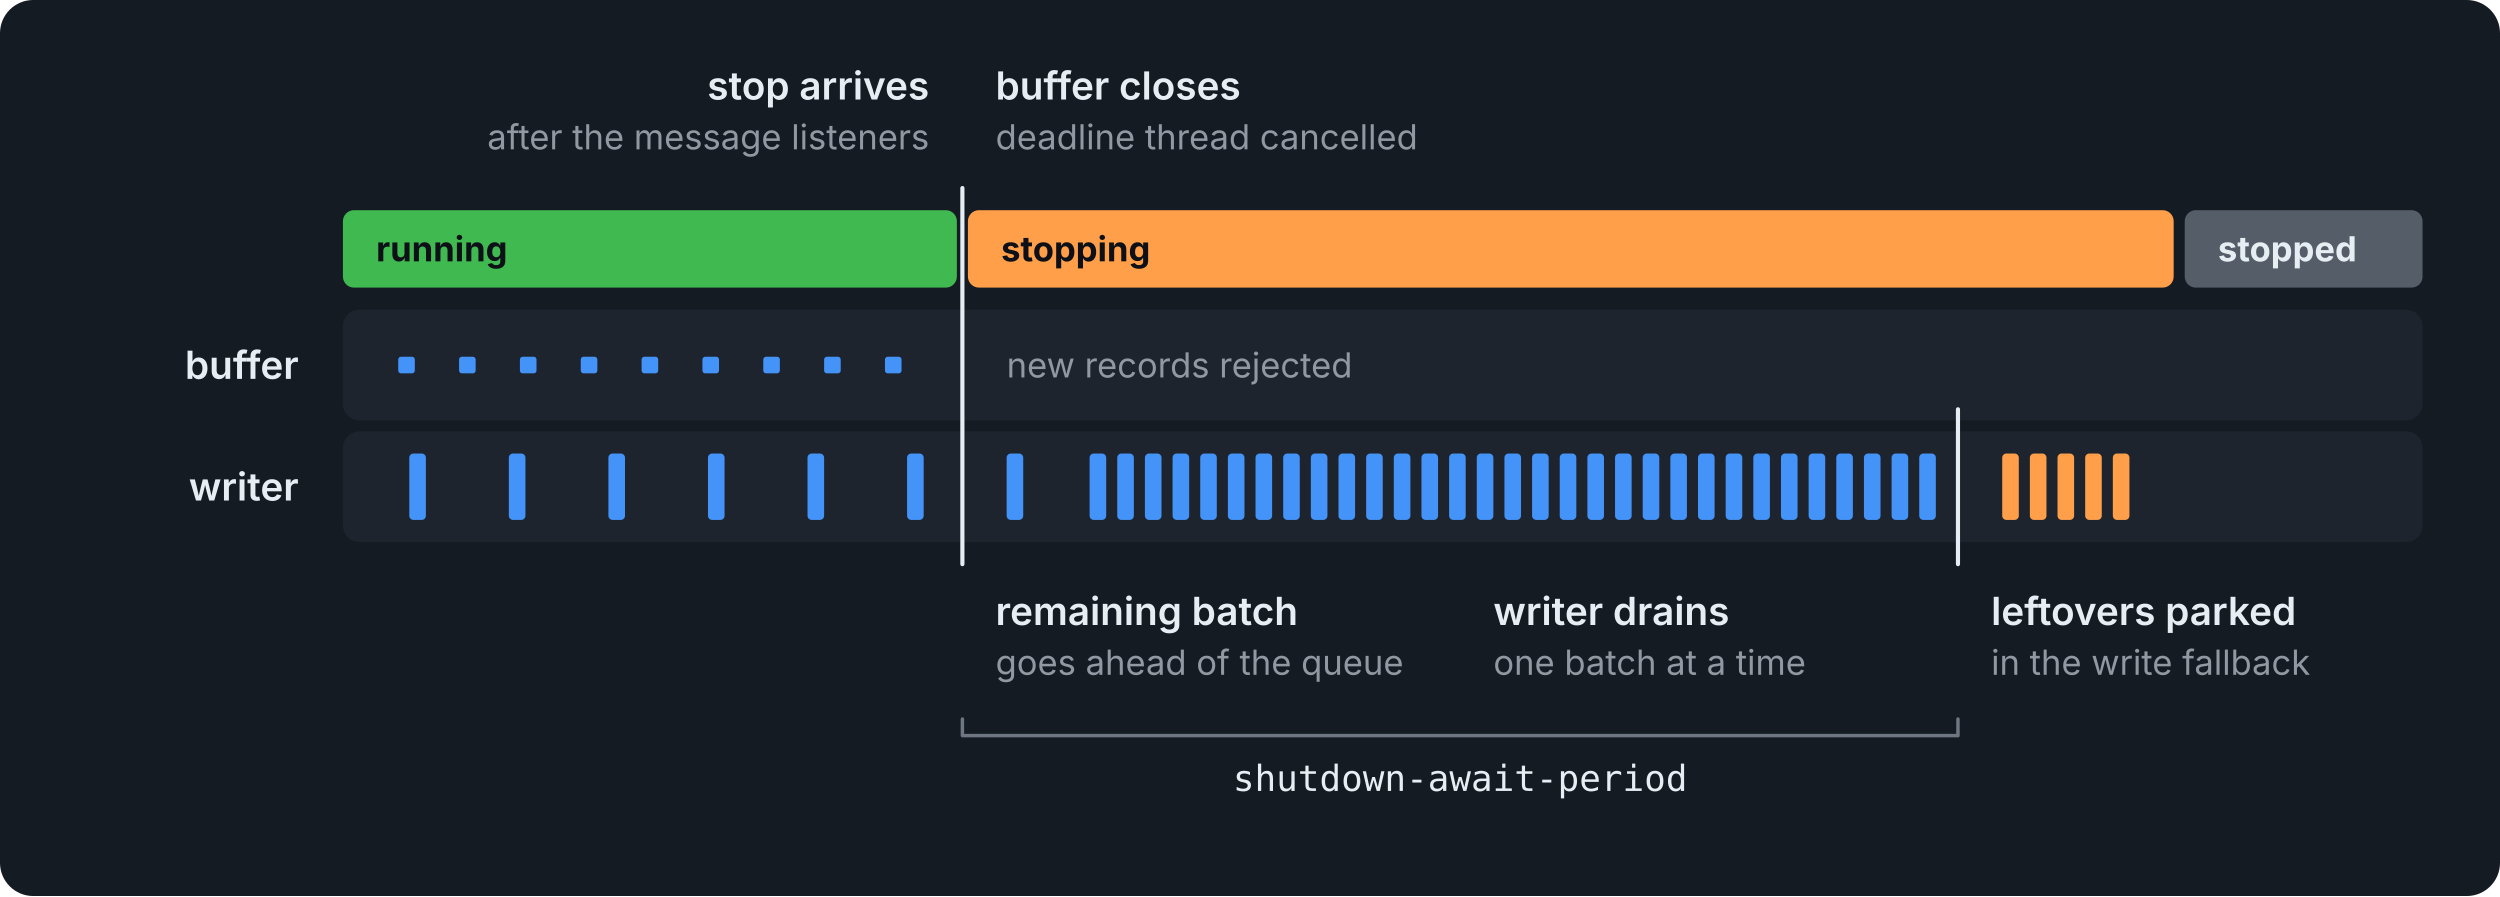
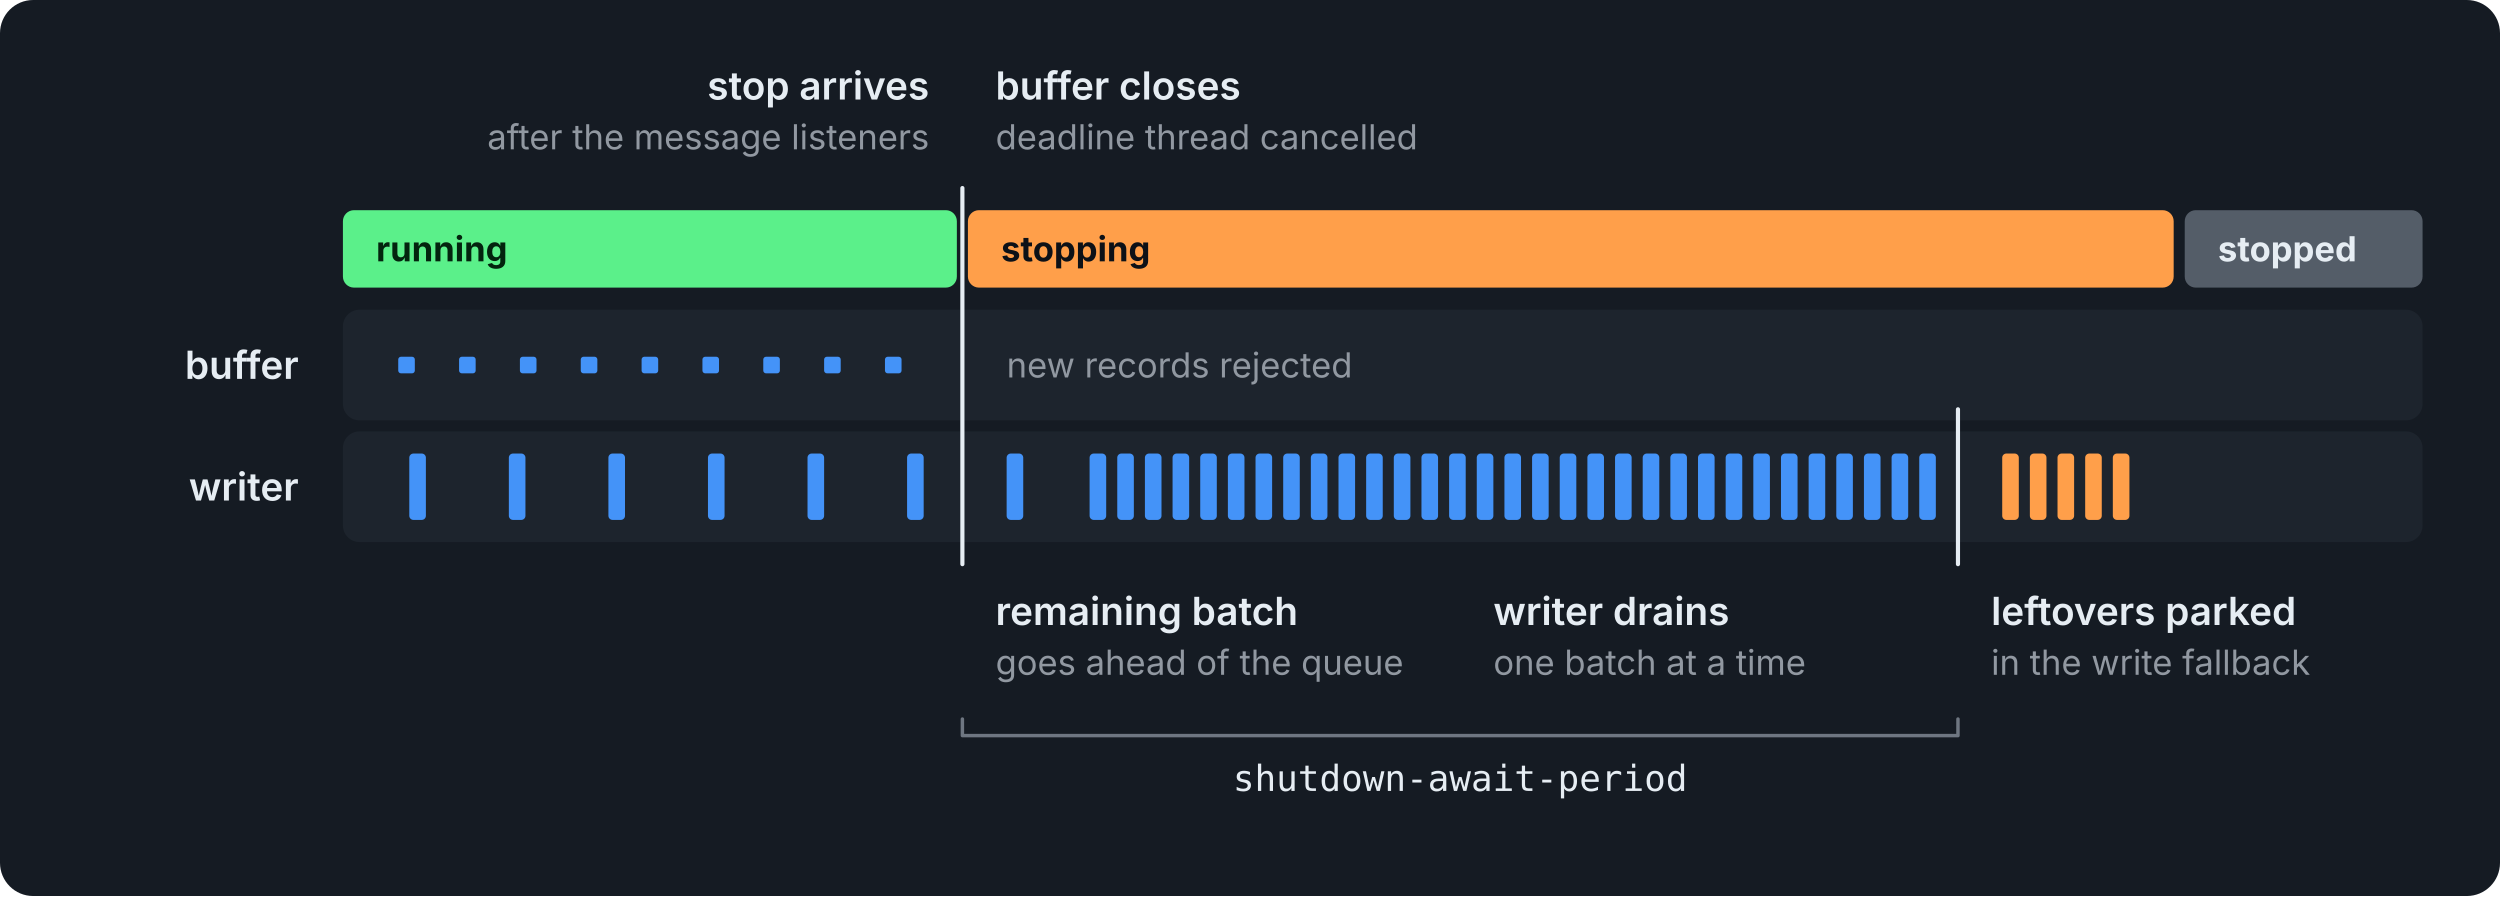
<svg xmlns="http://www.w3.org/2000/svg" viewBox="0 0 904 324" width="904" height="324" role="img">
  <rect width="904" height="324" rx="12" fill="#151B23" />
  <g transform="translate(12,12)">
-     <rect x="112.0" y="64.0" width="222.0" height="28.0" rx="4" fill="#3FB950" />
-     <text x="124.0" y="82.5" font-family="-apple-system, BlinkMacSystemFont, 'Segoe UI', Inter, Helvetica, Arial, sans-serif" font-size="12.5" font-weight="650" fill="#0D1117" text-anchor="start">running</text>
+     <rect x="112.0" y="64.0" width="222.0" height="28.0" rx="4" fill="#5BF08A" />
+     <text x="124.0" y="82.5" font-family="-apple-system, BlinkMacSystemFont, 'Segoe UI', Inter, Helvetica, Arial, sans-serif" font-size="12.5" font-weight="650" fill="#03240E" text-anchor="start">running</text>
    <rect x="338.0" y="64.0" width="436.0" height="28.0" rx="4" fill="#FF9F4A" />
    <text x="350.0" y="82.5" font-family="-apple-system, BlinkMacSystemFont, 'Segoe UI', Inter, Helvetica, Arial, sans-serif" font-size="12.5" font-weight="650" fill="#0D1117" text-anchor="start">stopping</text>
    <rect x="778.0" y="64.0" width="86.0" height="28.0" rx="4" fill="#545D68" />
    <text x="790.0" y="82.5" font-family="-apple-system, BlinkMacSystemFont, 'Segoe UI', Inter, Helvetica, Arial, sans-serif" font-size="12.5" font-weight="650" fill="#E6EDF3" text-anchor="start">stopped</text>
    <text x="96.0" y="125.0" font-family="-apple-system, BlinkMacSystemFont, 'Segoe UI', Inter, Helvetica, Arial, sans-serif" font-size="14" font-weight="600" fill="#E6EDF3" text-anchor="end">buffer</text>
    <text x="96.0" y="169.0" font-family="-apple-system, BlinkMacSystemFont, 'Segoe UI', Inter, Helvetica, Arial, sans-serif" font-size="14" font-weight="600" fill="#E6EDF3" text-anchor="end">writer</text>
    <rect x="112.0" y="100.0" width="752.0" height="40.0" rx="6" fill="#1D242D" />
    <rect x="112.0" y="144.0" width="752.0" height="40.0" rx="6" fill="#1D242D" />
    <rect x="132.0" y="117.0" width="6.0" height="6.0" rx="1" fill="#4493F8" />
    <rect x="154.0" y="117.0" width="6.0" height="6.0" rx="1" fill="#4493F8" />
    <rect x="176.0" y="117.0" width="6.0" height="6.0" rx="1" fill="#4493F8" />
    <rect x="198.0" y="117.0" width="6.0" height="6.0" rx="1" fill="#4493F8" />
    <rect x="220.0" y="117.0" width="6.0" height="6.0" rx="1" fill="#4493F8" />
    <rect x="242.0" y="117.0" width="6.0" height="6.0" rx="1" fill="#4493F8" />
    <rect x="264.0" y="117.0" width="6.0" height="6.0" rx="1" fill="#4493F8" />
    <rect x="286.0" y="117.0" width="6.0" height="6.0" rx="1" fill="#4493F8" />
    <rect x="308.0" y="117.0" width="6.0" height="6.0" rx="1" fill="#4493F8" />
    <text x="352.0" y="124.5" font-family="-apple-system, BlinkMacSystemFont, 'Segoe UI', Inter, Helvetica, Arial, sans-serif" font-size="12.5" font-weight="400" fill="#9198A1" text-anchor="start">new records rejected</text>
    <rect x="136.0" y="152.0" width="6.0" height="24.0" rx="1.5" fill="#4493F8" />
    <rect x="172.0" y="152.0" width="6.0" height="24.0" rx="1.5" fill="#4493F8" />
    <rect x="208.0" y="152.0" width="6.0" height="24.0" rx="1.5" fill="#4493F8" />
    <rect x="244.0" y="152.0" width="6.0" height="24.0" rx="1.5" fill="#4493F8" />
    <rect x="280.0" y="152.0" width="6.0" height="24.0" rx="1.5" fill="#4493F8" />
    <rect x="316.0" y="152.0" width="6.0" height="24.0" rx="1.5" fill="#4493F8" />
    <rect x="352.0" y="152.0" width="6.0" height="24.0" rx="1.5" fill="#4493F8" />
    <rect x="382.0" y="152.0" width="6.0" height="24.0" rx="1.5" fill="#4493F8" />
    <rect x="392.0" y="152.0" width="6.0" height="24.0" rx="1.5" fill="#4493F8" />
    <rect x="402.0" y="152.0" width="6.0" height="24.0" rx="1.5" fill="#4493F8" />
    <rect x="412.0" y="152.0" width="6.0" height="24.0" rx="1.5" fill="#4493F8" />
    <rect x="422.0" y="152.0" width="6.0" height="24.0" rx="1.5" fill="#4493F8" />
    <rect x="432.0" y="152.0" width="6.0" height="24.0" rx="1.5" fill="#4493F8" />
    <rect x="442.0" y="152.0" width="6.0" height="24.0" rx="1.5" fill="#4493F8" />
    <rect x="452.0" y="152.0" width="6.0" height="24.0" rx="1.5" fill="#4493F8" />
    <rect x="462.0" y="152.0" width="6.0" height="24.0" rx="1.5" fill="#4493F8" />
    <rect x="472.0" y="152.0" width="6.0" height="24.0" rx="1.5" fill="#4493F8" />
    <rect x="482.0" y="152.0" width="6.0" height="24.0" rx="1.5" fill="#4493F8" />
    <rect x="492.0" y="152.0" width="6.0" height="24.0" rx="1.5" fill="#4493F8" />
    <rect x="502.0" y="152.0" width="6.0" height="24.0" rx="1.5" fill="#4493F8" />
    <rect x="512.0" y="152.0" width="6.0" height="24.0" rx="1.5" fill="#4493F8" />
    <rect x="522.0" y="152.0" width="6.0" height="24.0" rx="1.5" fill="#4493F8" />
    <rect x="532.0" y="152.0" width="6.0" height="24.0" rx="1.5" fill="#4493F8" />
    <rect x="542.0" y="152.0" width="6.0" height="24.0" rx="1.5" fill="#4493F8" />
    <rect x="552.0" y="152.0" width="6.0" height="24.0" rx="1.5" fill="#4493F8" />
    <rect x="562.0" y="152.0" width="6.0" height="24.0" rx="1.5" fill="#4493F8" />
    <rect x="572.0" y="152.0" width="6.0" height="24.0" rx="1.5" fill="#4493F8" />
    <rect x="582.0" y="152.0" width="6.0" height="24.0" rx="1.5" fill="#4493F8" />
    <rect x="592.0" y="152.0" width="6.0" height="24.0" rx="1.5" fill="#4493F8" />
    <rect x="602.0" y="152.0" width="6.0" height="24.0" rx="1.5" fill="#4493F8" />
    <rect x="612.0" y="152.0" width="6.0" height="24.0" rx="1.5" fill="#4493F8" />
    <rect x="622.0" y="152.0" width="6.0" height="24.0" rx="1.5" fill="#4493F8" />
    <rect x="632.0" y="152.0" width="6.0" height="24.0" rx="1.5" fill="#4493F8" />
    <rect x="642.0" y="152.0" width="6.0" height="24.0" rx="1.5" fill="#4493F8" />
    <rect x="652.0" y="152.0" width="6.0" height="24.0" rx="1.5" fill="#4493F8" />
    <rect x="662.0" y="152.0" width="6.0" height="24.0" rx="1.5" fill="#4493F8" />
    <rect x="672.0" y="152.0" width="6.0" height="24.0" rx="1.5" fill="#4493F8" />
    <rect x="682.0" y="152.0" width="6.0" height="24.0" rx="1.5" fill="#4493F8" />
    <rect x="712.0" y="152.0" width="6.0" height="24.0" rx="1.5" fill="#FF9F4A" />
    <rect x="722.0" y="152.0" width="6.0" height="24.0" rx="1.5" fill="#FF9F4A" />
    <rect x="732.0" y="152.0" width="6.0" height="24.0" rx="1.5" fill="#FF9F4A" />
    <rect x="742.0" y="152.0" width="6.0" height="24.0" rx="1.5" fill="#FF9F4A" />
    <rect x="752.0" y="152.0" width="6.0" height="24.0" rx="1.5" fill="#FF9F4A" />
    <path d="M336,56 L336,192" stroke="#E6EDF3" stroke-width="1.5" fill="none" stroke-linecap="round" stroke-linejoin="round" />
    <path d="M696,136 L696,192" stroke="#E6EDF3" stroke-width="1.5" fill="none" stroke-linecap="round" stroke-linejoin="round" />
    <text x="324.0" y="24.0" font-family="-apple-system, BlinkMacSystemFont, 'Segoe UI', Inter, Helvetica, Arial, sans-serif" font-size="14" font-weight="600" fill="#E6EDF3" text-anchor="end">stop arrives</text>
    <text x="324.0" y="42.0" font-family="-apple-system, BlinkMacSystemFont, 'Segoe UI', Inter, Helvetica, Arial, sans-serif" font-size="12.5" font-weight="400" fill="#9198A1" text-anchor="end">after the message listeners</text>
    <text x="348.0" y="24.0" font-family="-apple-system, BlinkMacSystemFont, 'Segoe UI', Inter, Helvetica, Arial, sans-serif" font-size="14" font-weight="600" fill="#E6EDF3" text-anchor="start">buffer closes</text>
    <text x="348.0" y="42.0" font-family="-apple-system, BlinkMacSystemFont, 'Segoe UI', Inter, Helvetica, Arial, sans-serif" font-size="12.5" font-weight="400" fill="#9198A1" text-anchor="start">deadline thread cancelled</text>
    <text x="348.0" y="214.0" font-family="-apple-system, BlinkMacSystemFont, 'Segoe UI', Inter, Helvetica, Arial, sans-serif" font-size="14" font-weight="600" fill="#E6EDF3" text-anchor="start">remaining batch</text>
    <text x="348.0" y="232.0" font-family="-apple-system, BlinkMacSystemFont, 'Segoe UI', Inter, Helvetica, Arial, sans-serif" font-size="12.5" font-weight="400" fill="#9198A1" text-anchor="start">goes ahead of the queue</text>
    <text x="528.0" y="214.0" font-family="-apple-system, BlinkMacSystemFont, 'Segoe UI', Inter, Helvetica, Arial, sans-serif" font-size="14" font-weight="600" fill="#E6EDF3" text-anchor="start">writer drains</text>
    <text x="528.0" y="232.0" font-family="-apple-system, BlinkMacSystemFont, 'Segoe UI', Inter, Helvetica, Arial, sans-serif" font-size="12.5" font-weight="400" fill="#9198A1" text-anchor="start">one batch at a time</text>
    <text x="708.0" y="214.0" font-family="-apple-system, BlinkMacSystemFont, 'Segoe UI', Inter, Helvetica, Arial, sans-serif" font-size="14" font-weight="600" fill="#E6EDF3" text-anchor="start">leftovers parked</text>
    <text x="708.0" y="232.0" font-family="-apple-system, BlinkMacSystemFont, 'Segoe UI', Inter, Helvetica, Arial, sans-serif" font-size="12.5" font-weight="400" fill="#9198A1" text-anchor="start">in the write fallback</text>
    <path d="M336,248 L336,254 L696,254 L696,248" stroke="#6E7681" stroke-width="1.25" fill="none" stroke-linecap="round" stroke-linejoin="round" />
    <text x="516.0" y="274.0" font-family="ui-monospace, SFMono-Regular, 'SF Mono', Menlo, Consolas, monospace" font-size="13" font-weight="400" fill="#E6EDF3" text-anchor="middle">shutdown-await-period</text>
  </g>
</svg>
